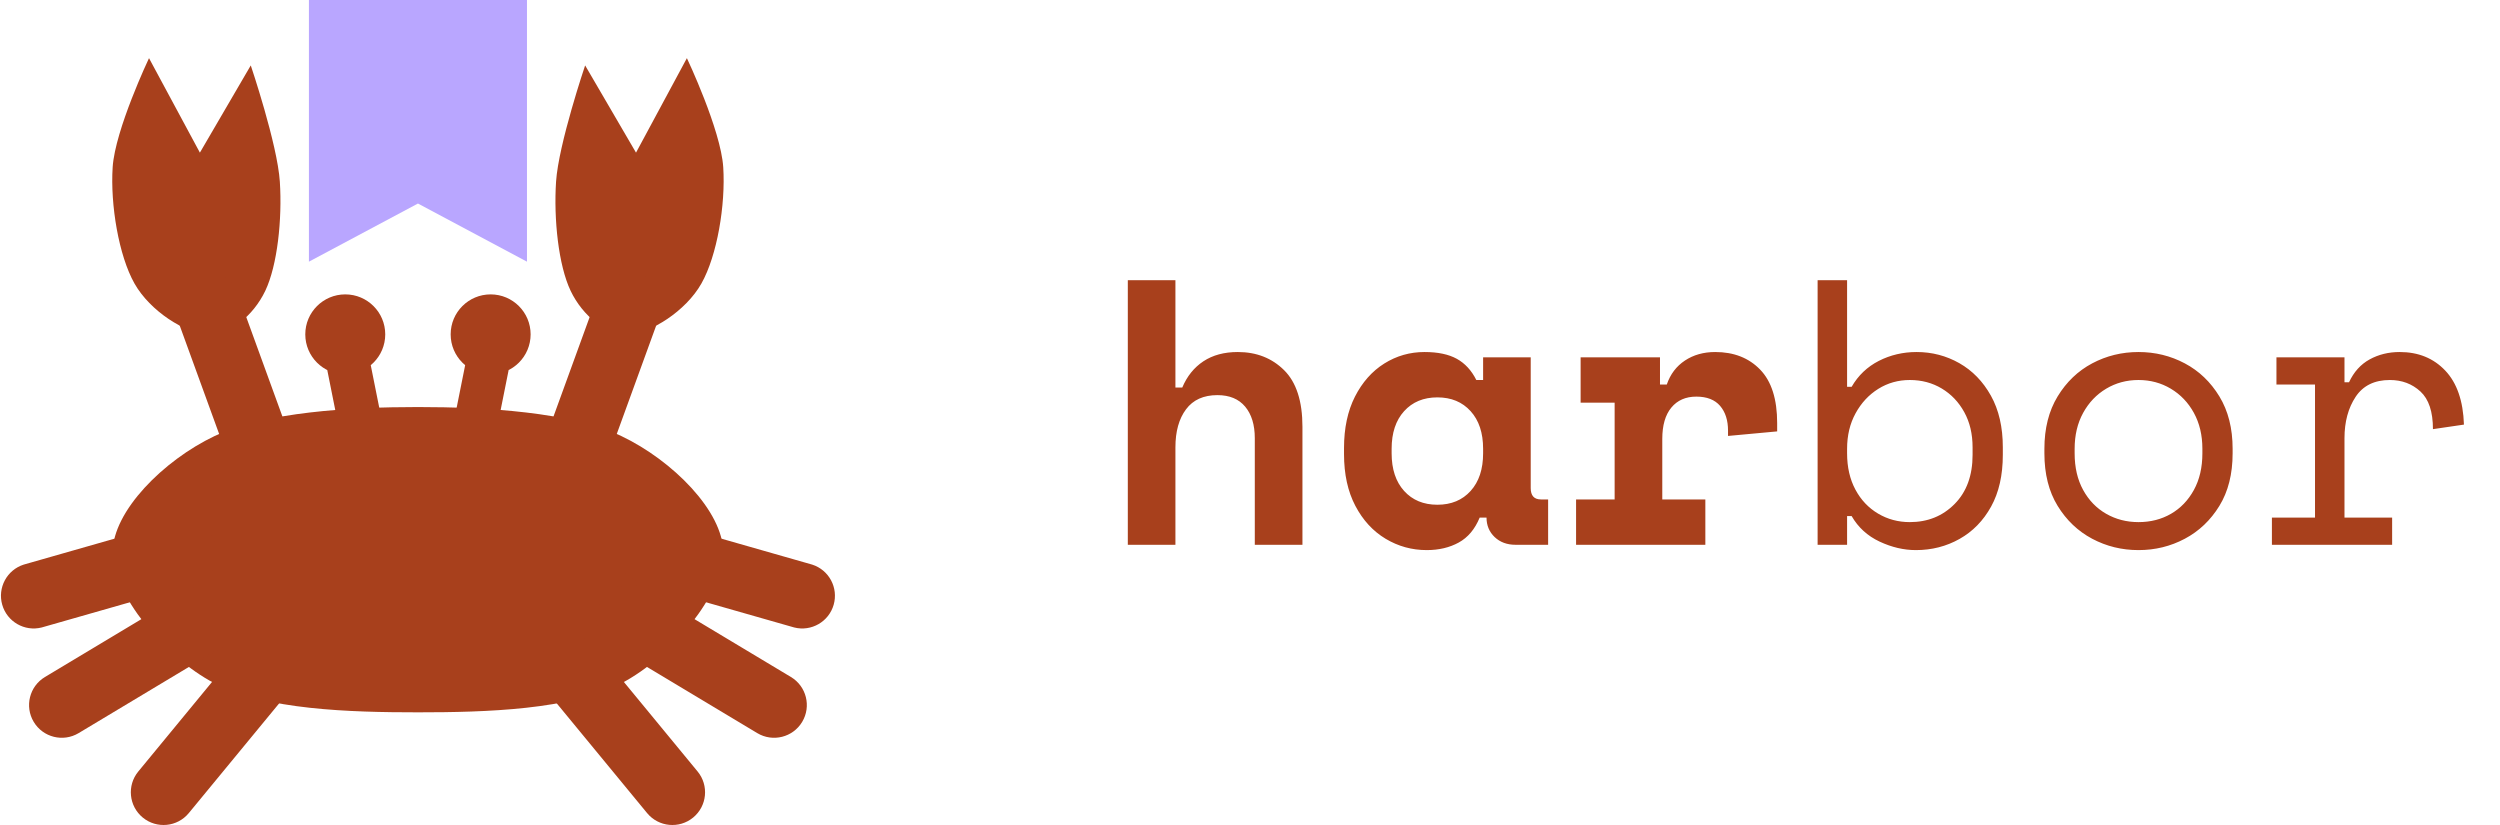
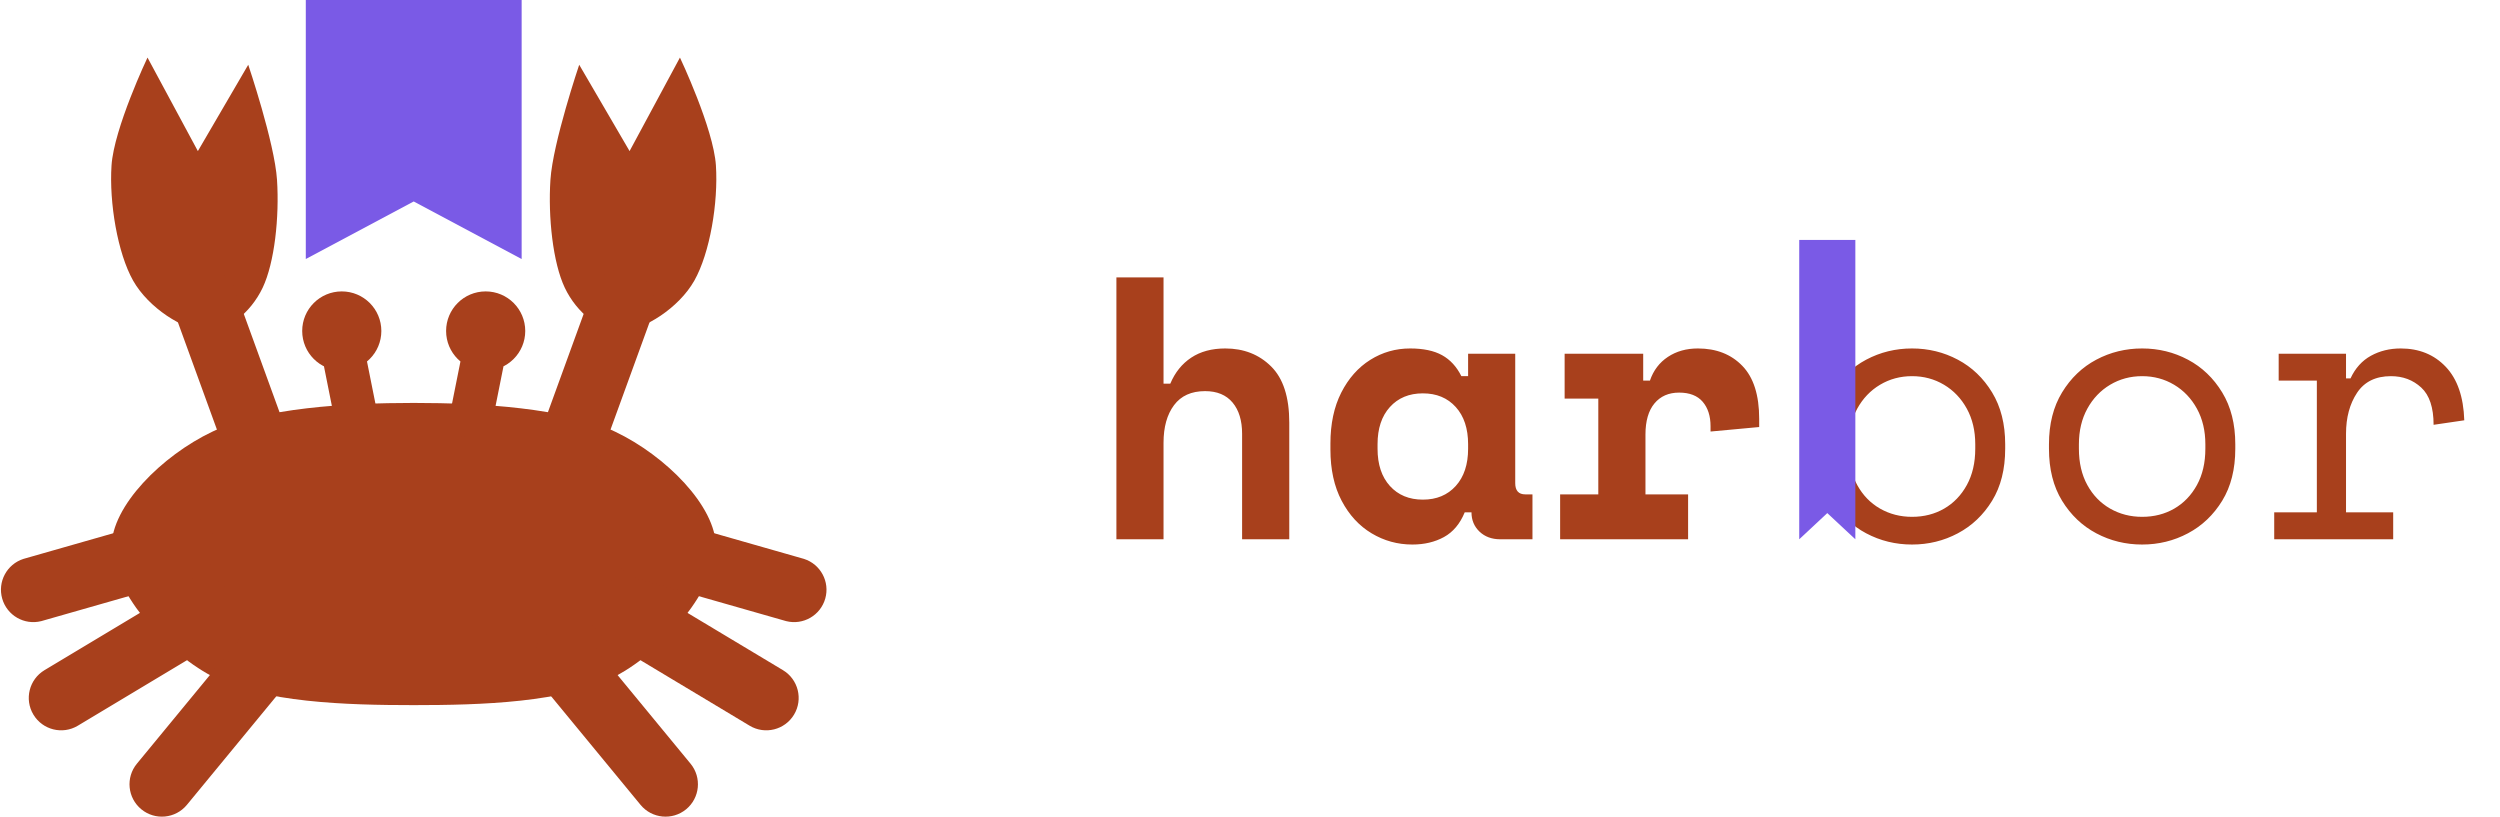
- <svg xmlns="http://www.w3.org/2000/svg" viewBox="0 0 687.88 227" role="img" aria-label="Harbor">
+ <svg xmlns="http://www.w3.org/2000/svg" viewBox="0 0 694.91 227" role="img" aria-label="Harbor">
  <g transform="translate(-13 -8)">
    <path d="M128 120C146.67 120 170 121.33 184 128C198 134.67 212 148.67 212 160C212 171.33 198 188.67 184 196C170 203.33 146.67 204 128 204C109.33 204 86 203.33 72 196C58 188.67 44 171.33 44 160C44 148.67 58 134.67 72 128C86 121.33 109.33 120 128 120Z" fill="#a8401c" />
    <path d="M70 100C64 99.67 54.33 93.67 50 86C45.67 78.33 43.33 64.33 44 54C44.67 43.67 54 24 54 24C54 24 68 50 68 50C68 50 82 26 82 26C82 26 89.33 47.67 90 58C90.67 68.33 89.33 81 86 88C82.67 95 76 100.33 70 100ZM186 100C192 99.67 201.67 93.67 206 86C210.33 78.33 212.67 64.33 212 54C211.33 43.67 202 24 202 24C202 24 188 50 188 50C188 50 174 26 174 26C174 26 166.67 47.67 166 58C165.33 68.33 166.67 81 170 88C173.33 95 180 100.33 186 100Z" fill="#a8401c" />
    <path d="M94.46 132.92L78.46 88.92A9 9 0 0 0 61.54 95.08L77.54 139.08A9 9 0 0 0 94.46 132.92ZM178.46 139.08L194.46 95.08A9 9 0 0 0 177.54 88.92L161.54 132.92A9 9 0 0 0 178.46 139.08Z" fill="#a8401c" />
    <path d="M61.53 151.35L19.53 163.35A9 9 0 0 0 24.47 180.65L66.47 168.65A9 9 0 0 0 61.53 151.35ZM189.53 168.65L231.53 180.65A9 9 0 0 0 236.47 163.35L194.47 151.35A9 9 0 0 0 189.53 168.65ZM65.37 170.28L25.37 194.28A9 9 0 0 0 34.63 209.72L74.63 185.72A9 9 0 0 0 65.37 170.28ZM181.37 185.72L221.37 209.72A9 9 0 0 0 230.63 194.28L190.63 170.28A9 9 0 0 0 181.37 185.72ZM79.05 186.28L51.05 220.28A9 9 0 0 0 64.95 231.72L92.95 197.72A9 9 0 0 0 79.05 186.28ZM163.05 197.72L191.05 231.72A9 9 0 0 0 204.95 220.28L176.95 186.28A9 9 0 0 0 163.05 197.72Z" fill="#a8401c" />
    <path d="M117.88 122.82L113.88 102.82A6 6 0 0 0 102.12 105.18L106.12 125.18A6 6 0 0 0 117.88 122.82ZM149.88 125.18L153.88 105.18A6 6 0 0 0 142.12 102.82L138.12 122.82A6 6 0 0 0 149.88 125.18ZM97 100a11 11 0 1 0 22 0a11 11 0 1 0 -22 0ZM137 100a11 11 0 1 0 22 0a11 11 0 1 0 -22 0Z" fill="#a8401c" />
-     <path d="M98 8L158 8L158 80L128 64L98 80Z" fill="#b9a6ff" />
+     <path d="M98 8L158 8L158 80L128 64L98 80Z" fill="#7a5ae6" />
  </g>
-   <path d="M323.42 149.90L310.32 149.90L310.32 77.10L323.42 77.10L323.42 106.64L325.30 106.64Q327.27 101.96 331.12 99.41Q334.97 96.86 340.58 96.86L340.58 96.86Q348.28 96.86 353.32 101.85Q358.37 106.84 358.37 117.45L358.37 117.45L358.37 149.90L345.26 149.90L345.26 120.57Q345.26 115.06 342.61 111.89Q339.96 108.72 334.97 108.72L334.97 108.72Q329.25 108.72 326.34 112.62Q323.42 116.52 323.42 123.07L323.42 123.07L323.42 149.90ZM392.58 151.36L392.58 151.36Q386.45 151.36 381.25 148.24Q376.05 145.12 372.93 139.19Q369.81 133.26 369.81 124.94L369.81 124.94L369.81 123.28Q369.81 115.06 372.82 109.13Q375.84 103.20 380.88 100.03Q385.93 96.86 391.96 96.86L391.96 96.86Q397.47 96.86 400.85 98.73Q404.23 100.60 406.21 104.56L406.21 104.56L408.08 104.56L408.08 98.32L421.18 98.32L421.18 134.30Q421.18 137.42 423.99 137.42L423.99 137.42L425.97 137.42L425.97 149.90L417.02 149.90Q413.49 149.90 411.25 147.77Q409.02 145.64 409.02 142.41L409.02 142.41L407.14 142.41Q405.17 147.20 401.37 149.28Q397.58 151.36 392.58 151.36ZM395.50 138.88L395.50 138.88Q401.22 138.88 404.65 135.08Q408.08 131.28 408.08 124.73L408.08 124.73L408.08 123.48Q408.08 116.93 404.65 113.14Q401.22 109.34 395.50 109.34L395.50 109.34Q389.78 109.34 386.34 113.14Q382.91 116.93 382.91 123.48L382.91 123.48L382.91 124.73Q382.91 131.28 386.34 135.08Q389.78 138.88 395.50 138.88ZM469.23 149.90L433.66 149.90L433.66 137.42L444.27 137.42L444.27 110.80L434.91 110.80L434.91 98.32L456.75 98.32L456.75 105.80L458.62 105.80Q460.08 101.54 463.62 99.20Q467.15 96.86 471.94 96.86L471.94 96.86Q479.63 96.86 484.31 101.70Q488.99 106.53 488.99 116.41L488.99 116.41L488.99 118.70L475.47 119.95L475.47 118.49Q475.47 114.23 473.29 111.68Q471.10 109.13 466.74 109.13L466.74 109.13Q462.37 109.13 459.87 112.15Q457.38 115.16 457.38 120.78L457.38 120.78L457.38 137.42L469.23 137.42L469.23 149.90ZM527.16 151.36L527.16 151.36Q522.16 151.36 517.17 149.02Q512.18 146.68 509.48 142.00L509.48 142.00L508.23 142.00L508.23 149.90L500.12 149.90L500.12 77.10L508.23 77.10L508.23 106.43L509.48 106.43Q512.18 101.75 516.96 99.30Q521.75 96.86 527.36 96.86L527.36 96.86Q533.71 96.86 539.12 99.93Q544.52 103.00 547.80 108.87Q551.08 114.75 551.08 123.07L551.08 123.07L551.08 125.15Q551.08 133.57 547.85 139.40Q544.63 145.22 539.17 148.29Q533.71 151.36 527.16 151.36ZM525.49 143.66L525.49 143.66Q532.88 143.66 537.82 138.67Q542.76 133.68 542.76 125.15L542.76 125.15L542.76 123.07Q542.76 117.56 540.47 113.40Q538.18 109.24 534.28 106.90Q530.38 104.56 525.49 104.56L525.49 104.56Q520.71 104.56 516.81 107Q512.91 109.44 510.57 113.71Q508.23 117.97 508.23 123.48L508.23 123.48L508.23 124.73Q508.23 130.45 510.52 134.72Q512.80 138.98 516.76 141.32Q520.71 143.66 525.49 143.66ZM588.41 151.36L588.41 151.36Q581.55 151.36 575.67 148.24Q569.80 145.12 566.16 139.19Q562.52 133.26 562.52 124.73L562.52 124.73L562.52 123.48Q562.52 115.06 566.16 109.08Q569.80 103.10 575.67 99.98Q581.55 96.86 588.41 96.86L588.41 96.86Q595.28 96.86 601.15 99.98Q607.03 103.10 610.67 109.08Q614.31 115.06 614.31 123.48L614.31 123.48L614.31 124.73Q614.31 133.26 610.67 139.19Q607.03 145.12 601.15 148.24Q595.28 151.36 588.41 151.36ZM588.41 143.66L588.41 143.66Q593.40 143.66 597.36 141.37Q601.31 139.08 603.65 134.82Q605.99 130.56 605.99 124.73L605.99 124.73L605.99 123.48Q605.99 117.87 603.65 113.60Q601.31 109.34 597.30 106.95Q593.30 104.56 588.41 104.56L588.41 104.56Q583.52 104.56 579.52 106.95Q575.52 109.34 573.18 113.60Q570.84 117.87 570.84 123.48L570.84 123.48L570.84 124.73Q570.84 130.56 573.18 134.82Q575.52 139.08 579.52 141.37Q583.52 143.66 588.41 143.66ZM658.20 149.90L625.12 149.90L625.12 142.41L636.98 142.41L636.98 105.80L626.37 105.80L626.37 98.32L645.09 98.32L645.09 105.18L646.34 105.18Q648.32 100.92 652.01 98.89Q655.70 96.86 660.28 96.86L660.28 96.86Q667.97 96.86 672.81 101.96Q677.64 107.05 677.96 116.83L677.96 116.83L669.43 118.08Q669.43 110.90 666.00 107.73Q662.56 104.56 657.57 104.56L657.57 104.56Q651.23 104.56 648.16 109.18Q645.09 113.81 645.09 120.57L645.09 120.57L645.09 142.41L658.20 142.41L658.20 149.90Z" fill="#a8401c" />
+   <path d="M323.42 149.90L310.32 149.90L310.32 77.10L323.42 77.10L323.42 106.64L325.30 106.64Q327.27 101.96 331.12 99.41Q334.97 96.86 340.58 96.86L340.58 96.86Q348.28 96.86 353.32 101.85Q358.37 106.84 358.37 117.45L358.37 117.45L358.37 149.90L345.26 149.90L345.26 120.57Q345.26 115.06 342.61 111.89Q339.96 108.72 334.97 108.72L334.97 108.72Q329.25 108.72 326.34 112.62Q323.42 116.52 323.42 123.07L323.42 123.07L323.42 149.90ZM392.58 151.36L392.58 151.36Q386.45 151.36 381.25 148.24Q376.05 145.12 372.93 139.19Q369.81 133.26 369.81 124.94L369.81 124.94L369.81 123.28Q369.81 115.06 372.82 109.13Q375.84 103.20 380.88 100.03Q385.93 96.86 391.96 96.86L391.96 96.86Q397.47 96.86 400.85 98.73Q404.23 100.60 406.21 104.56L406.21 104.56L408.08 104.56L408.08 98.32L421.18 98.32L421.18 134.30Q421.18 137.42 423.99 137.42L423.99 137.42L425.97 137.42L425.97 149.90L417.02 149.90Q413.49 149.90 411.25 147.77Q409.02 145.64 409.02 142.41L409.02 142.41L407.14 142.41Q405.17 147.20 401.37 149.28Q397.58 151.36 392.58 151.36ZM395.50 138.88L395.50 138.88Q401.22 138.88 404.65 135.08Q408.08 131.28 408.08 124.73L408.08 124.73L408.08 123.48Q408.08 116.93 404.65 113.14Q401.22 109.34 395.50 109.34L395.50 109.34Q389.78 109.34 386.34 113.14Q382.91 116.93 382.91 123.48L382.91 123.48L382.91 124.73Q382.91 131.28 386.34 135.08Q389.78 138.88 395.50 138.88ZM469.23 149.90L433.66 149.90L433.66 137.42L444.27 137.42L444.27 110.80L434.91 110.80L434.91 98.32L456.75 98.32L456.75 105.80L458.62 105.80Q460.08 101.54 463.62 99.20Q467.15 96.86 471.94 96.86L471.94 96.86Q479.63 96.86 484.31 101.70Q488.99 106.53 488.99 116.41L488.99 116.41L488.99 118.70L475.47 119.95L475.47 118.49Q475.47 114.23 473.29 111.68Q471.10 109.13 466.74 109.13L466.74 109.13Q462.37 109.13 459.87 112.15Q457.38 115.16 457.38 120.78L457.38 120.78L457.38 137.42L469.23 137.42L469.23 149.90ZM531.47 151.36L531.47 151.36Q524.61 151.36 518.73 148.24Q512.86 145.12 509.22 139.19Q505.58 133.26 505.58 124.73L505.58 124.73L505.58 123.48Q505.58 115.06 509.22 109.08Q512.86 103.10 518.73 99.98Q524.61 96.86 531.47 96.86L531.47 96.86Q538.34 96.86 544.21 99.98Q550.09 103.10 553.73 109.08Q557.37 115.06 557.37 123.48L557.37 123.48L557.37 124.73Q557.37 133.26 553.73 139.19Q550.09 145.12 544.21 148.24Q538.34 151.36 531.47 151.36ZM531.47 143.66L531.47 143.66Q536.47 143.66 540.42 141.37Q544.37 139.08 546.71 134.82Q549.05 130.56 549.05 124.73L549.05 124.73L549.05 123.48Q549.05 117.87 546.71 113.60Q544.37 109.34 540.37 106.95Q536.36 104.56 531.47 104.56L531.47 104.56Q526.59 104.56 522.58 106.95Q518.58 109.34 516.24 113.60Q513.90 117.87 513.90 123.48L513.90 123.48L513.90 124.73Q513.90 130.56 516.24 134.82Q518.58 139.08 522.58 141.37Q526.59 143.66 531.47 143.66ZM595.43 151.36L595.43 151.36Q588.57 151.36 582.69 148.24Q576.82 145.12 573.18 139.19Q569.54 133.26 569.54 124.73L569.54 124.73L569.54 123.48Q569.54 115.06 573.18 109.08Q576.82 103.10 582.69 99.98Q588.57 96.86 595.43 96.86L595.43 96.86Q602.30 96.86 608.17 99.98Q614.05 103.10 617.69 109.08Q621.33 115.06 621.33 123.48L621.33 123.48L621.33 124.73Q621.33 133.26 617.69 139.19Q614.05 145.12 608.17 148.24Q602.30 151.36 595.43 151.36ZM595.43 143.66L595.43 143.66Q600.43 143.66 604.38 141.37Q608.33 139.08 610.67 134.82Q613.01 130.56 613.01 124.73L613.01 124.73L613.01 123.48Q613.01 117.87 610.67 113.60Q608.33 109.34 604.33 106.95Q600.32 104.56 595.43 104.56L595.43 104.56Q590.55 104.56 586.54 106.95Q582.54 109.34 580.20 113.60Q577.86 117.87 577.86 123.48L577.86 123.48L577.86 124.73Q577.86 130.56 580.20 134.82Q582.54 139.08 586.54 141.37Q590.55 143.66 595.43 143.66ZM665.22 149.90L632.15 149.90L632.15 142.41L644.00 142.41L644.00 105.80L633.39 105.80L633.39 98.32L652.11 98.32L652.11 105.18L653.36 105.18Q655.34 100.92 659.03 98.89Q662.72 96.86 667.30 96.86L667.30 96.86Q674.99 96.86 679.83 101.96Q684.67 107.05 684.98 116.83L684.98 116.83L676.45 118.08Q676.45 110.90 673.02 107.73Q669.59 104.56 664.59 104.56L664.59 104.56Q658.25 104.56 655.18 109.18Q652.11 113.81 652.11 120.57L652.11 120.57L652.11 142.41L665.22 142.41L665.22 149.90Z" fill="#a8401c" />
+   <path d="M500.12 66.7L515.72 66.7L515.72 149.9L507.92 142.62L500.12 149.9Z" fill="#7a5ae6" />
</svg>
